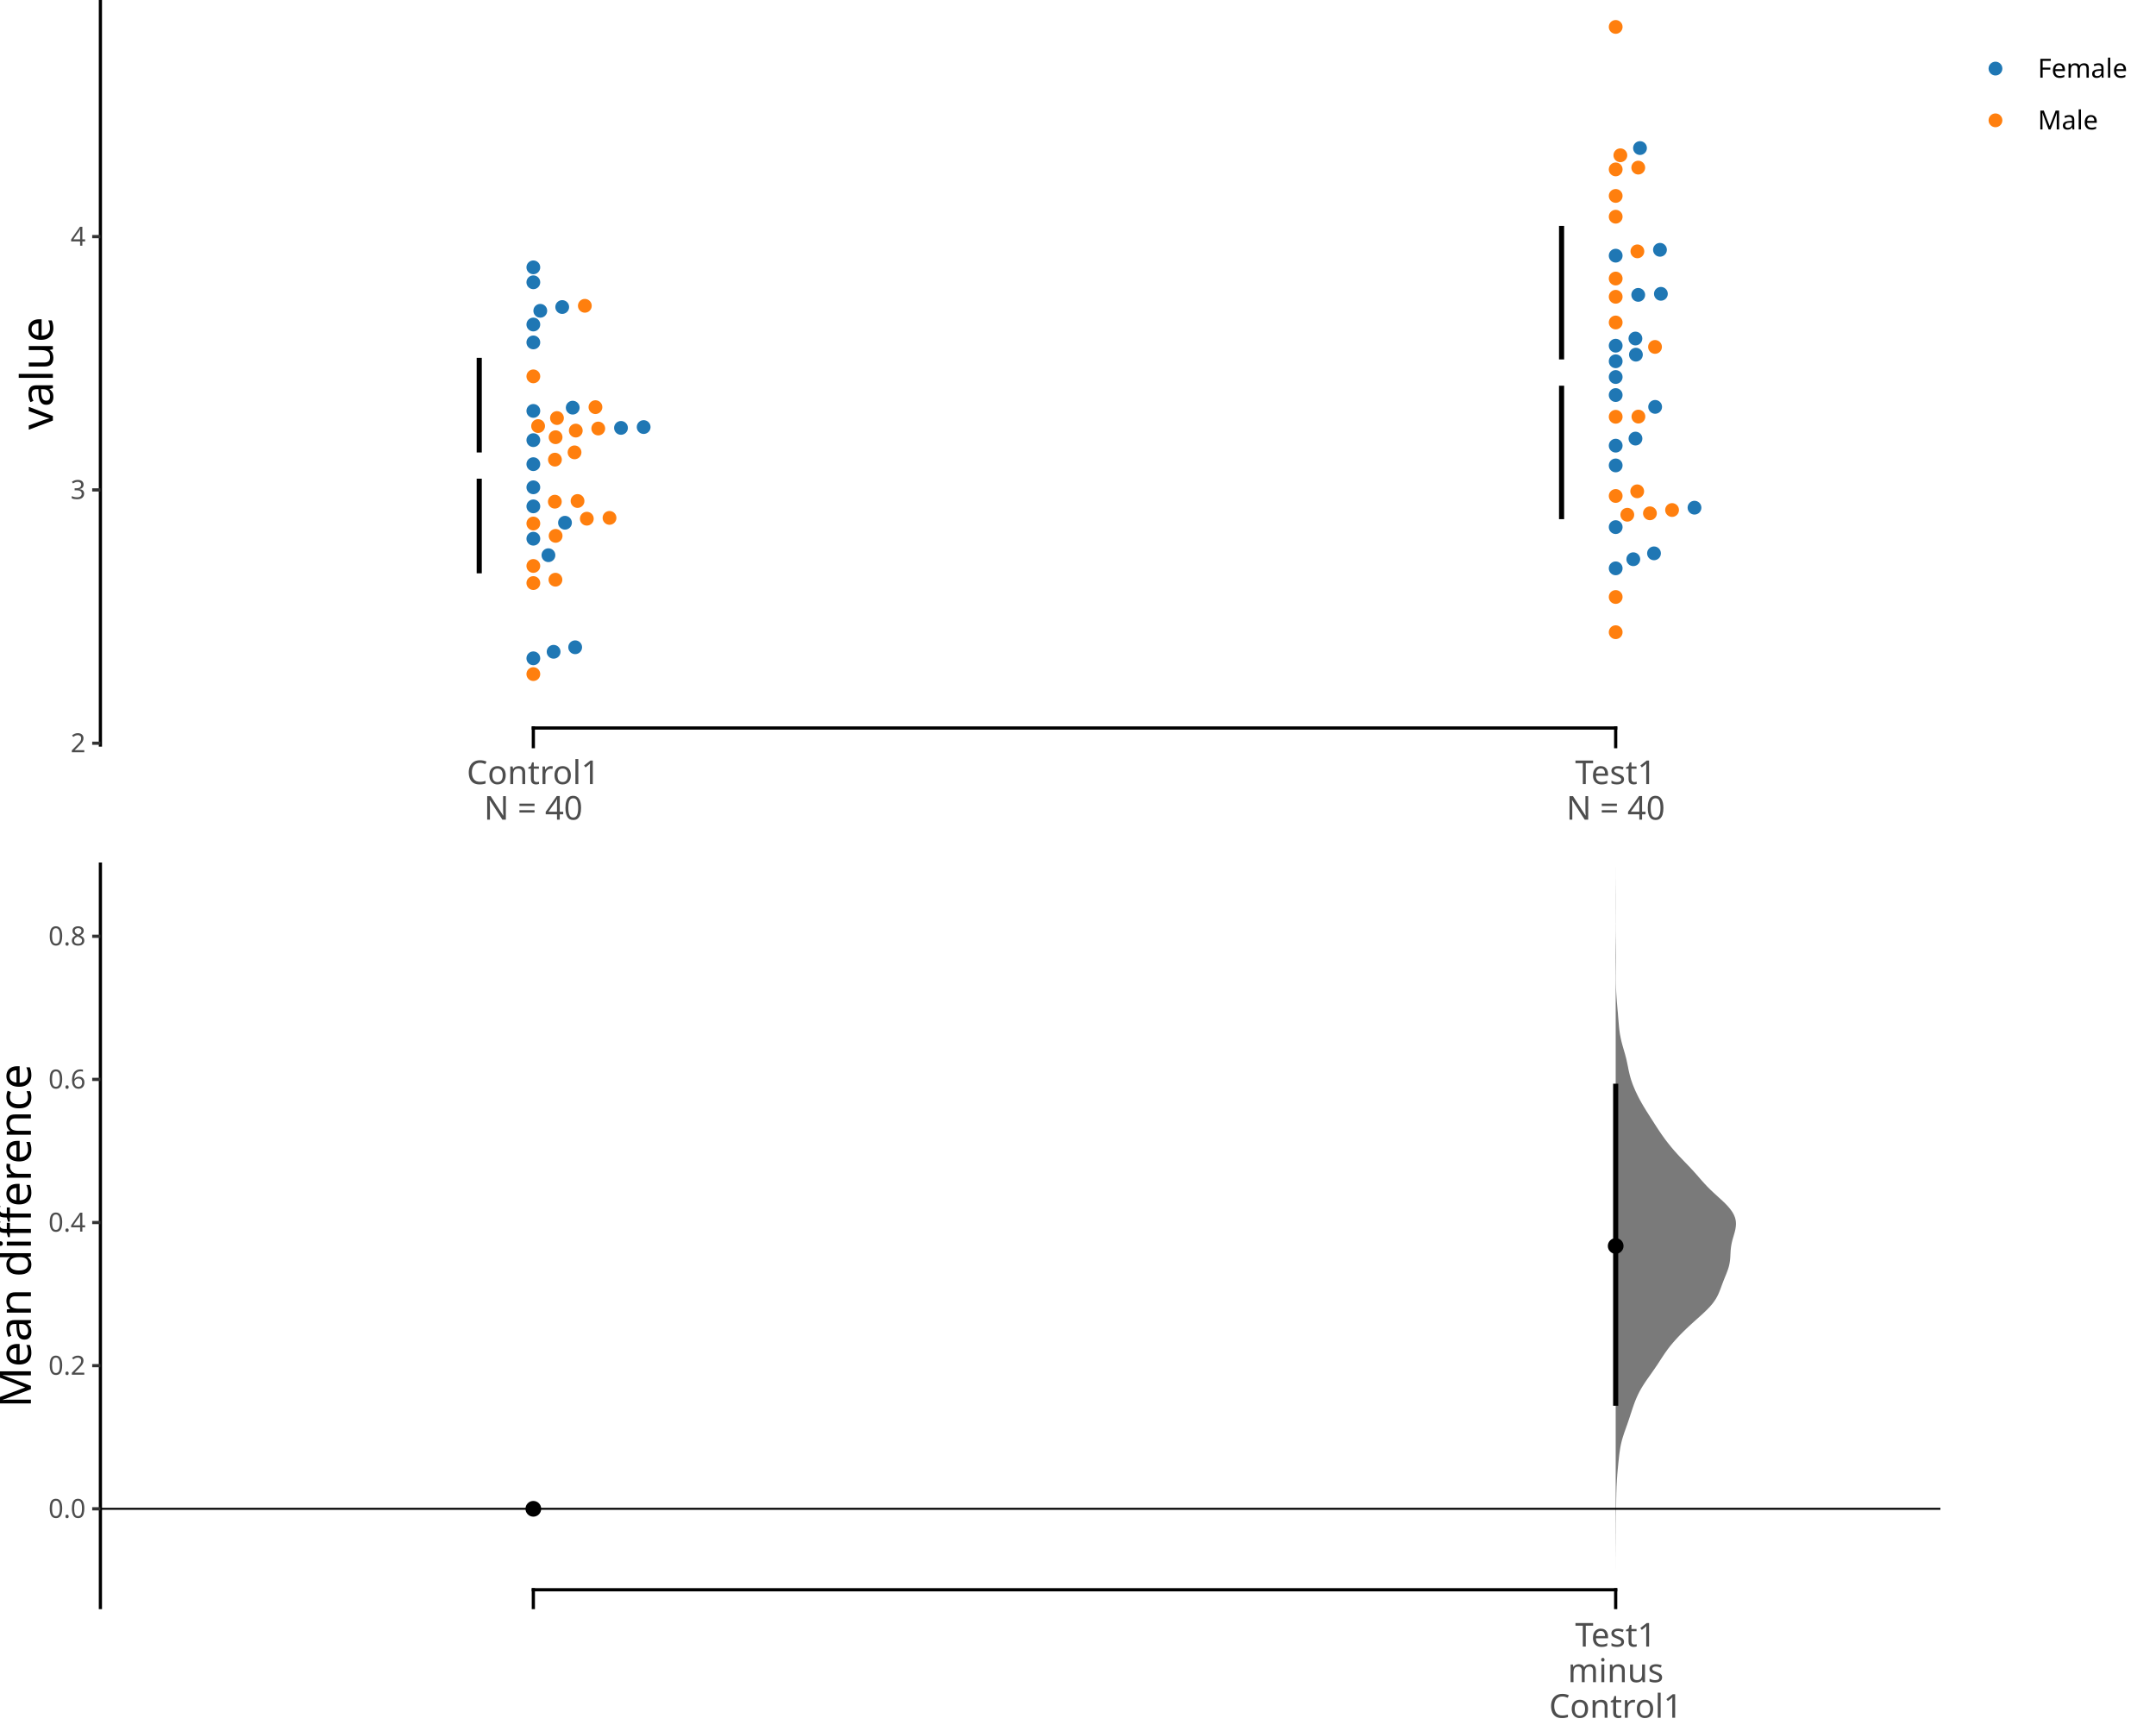
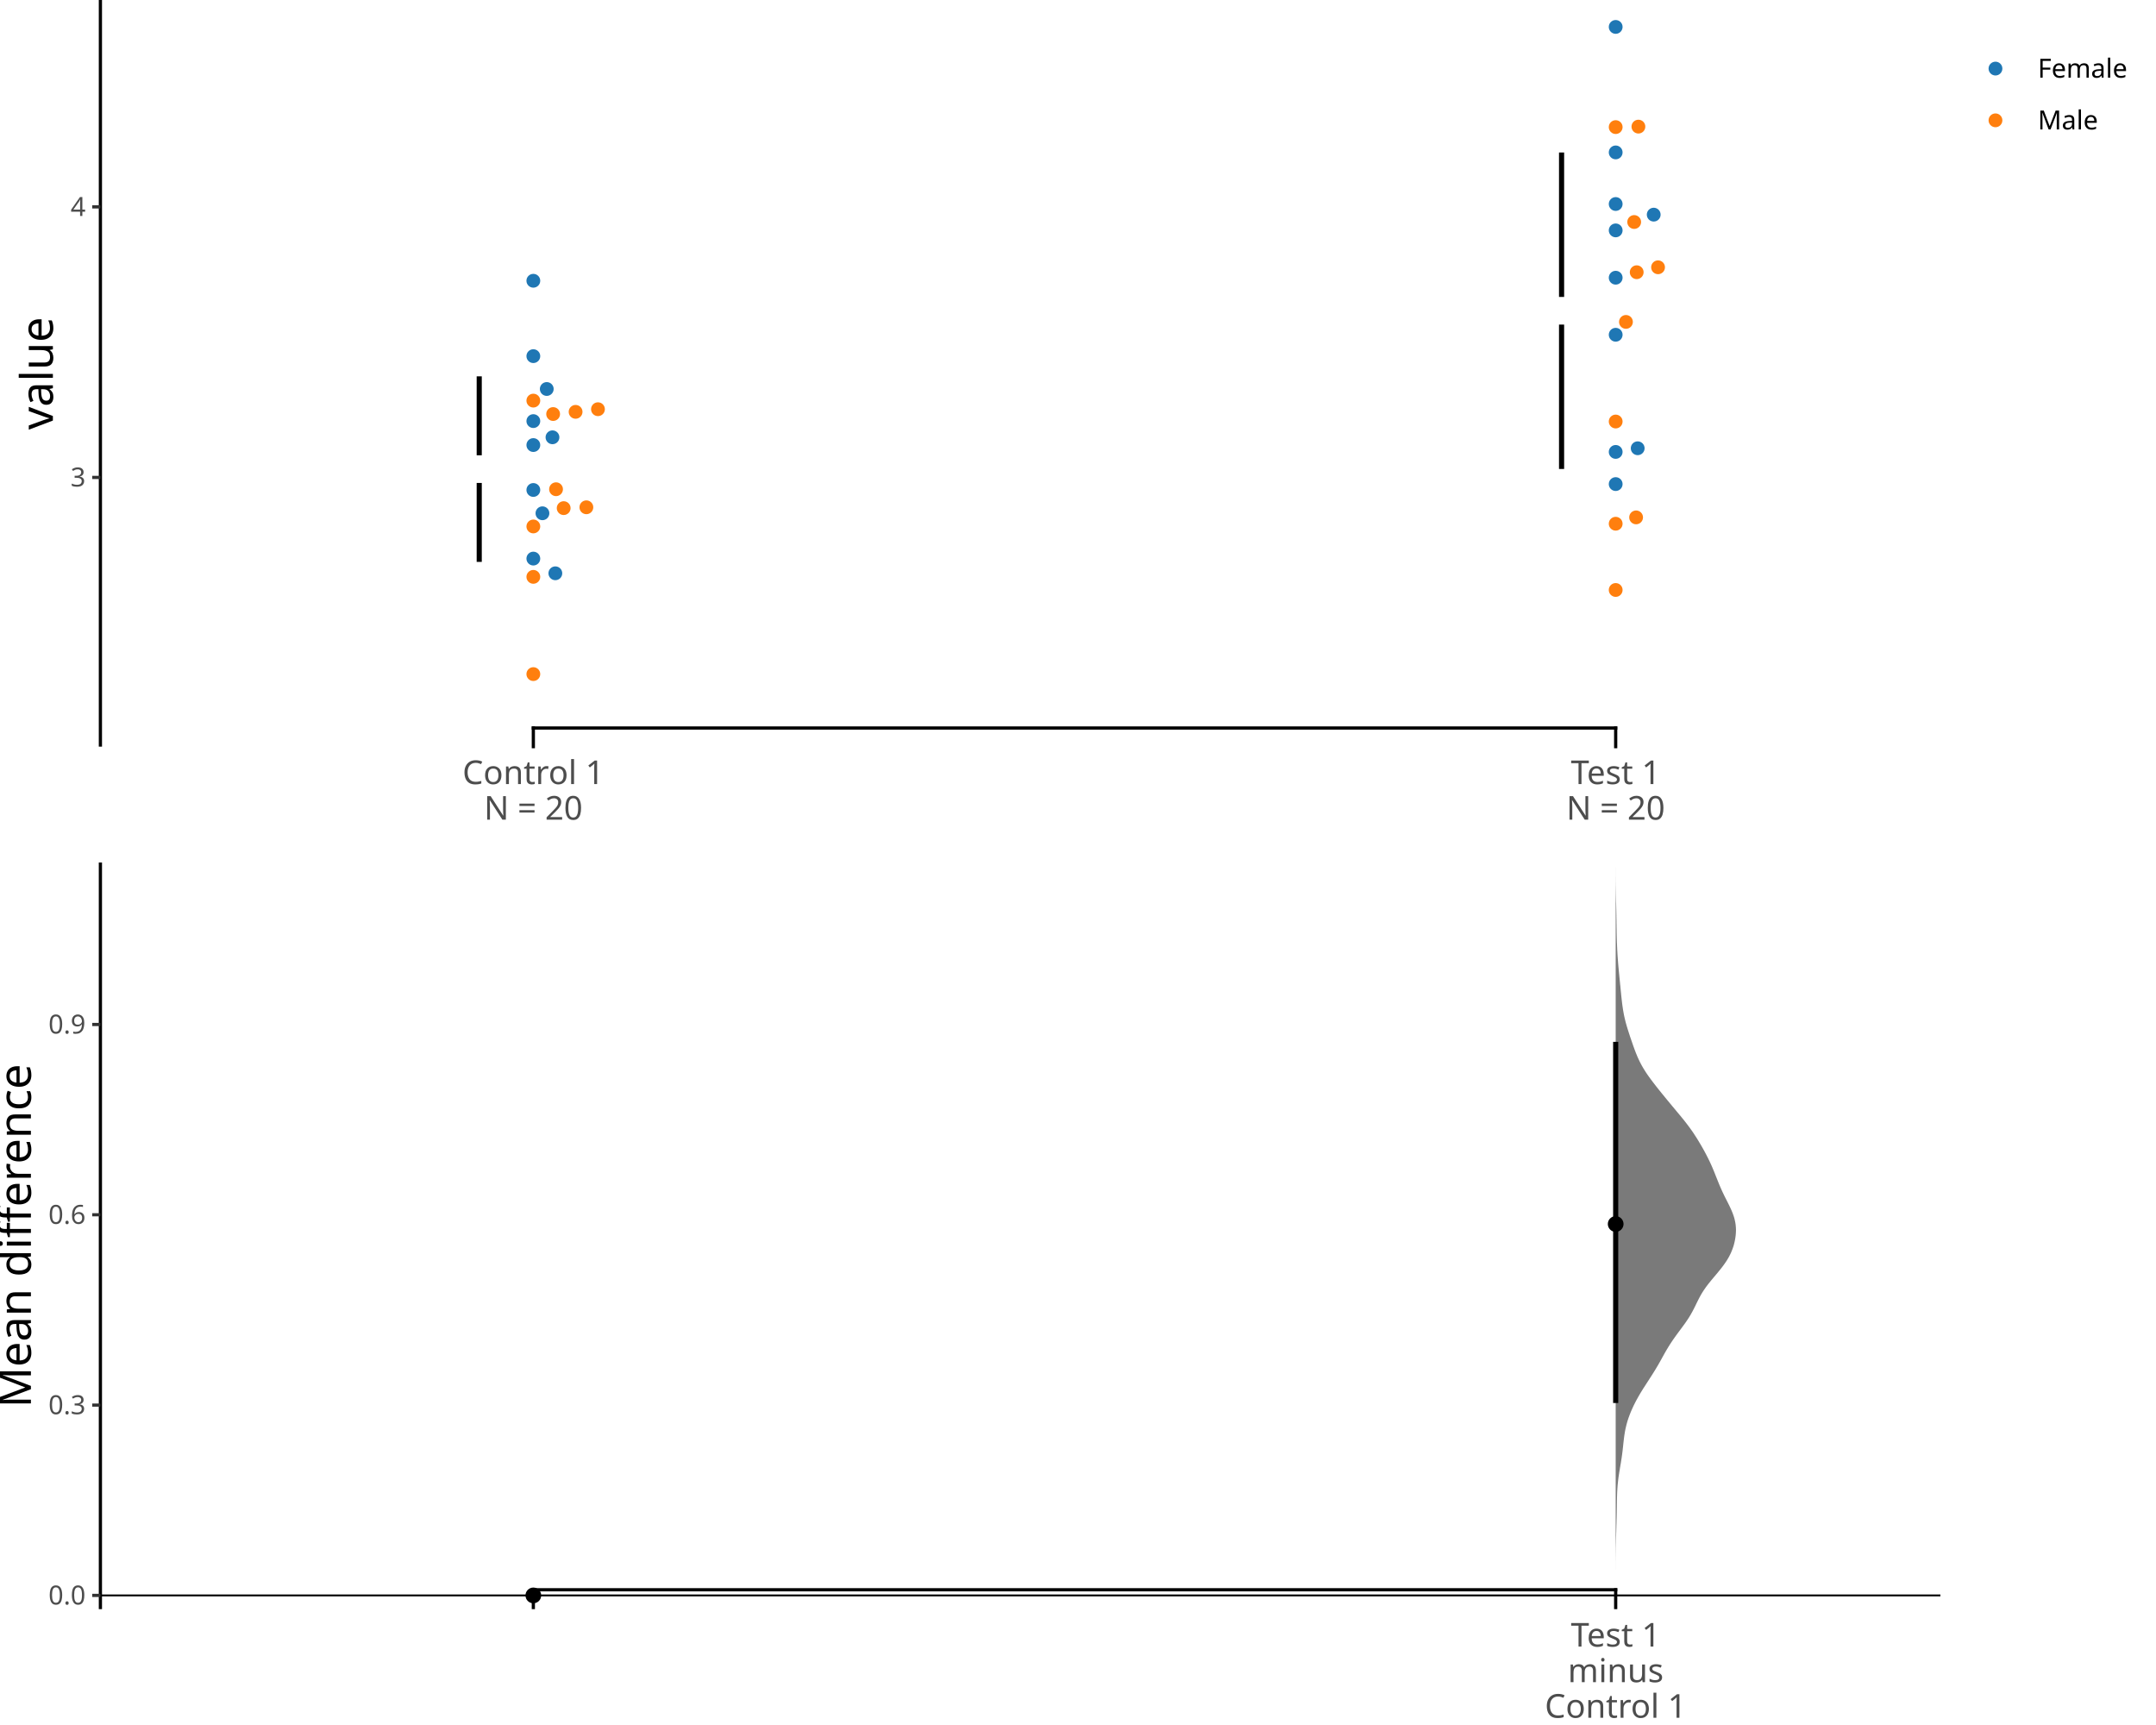
<svg xmlns="http://www.w3.org/2000/svg" class="svglite" data-engine-version="2.0" width="720.00pt" height="576.00pt" viewBox="0 0 720.00 576.00">
  <defs>
    <style type="text/css">
    .svglite line, .svglite polyline, .svglite polygon, .svglite path, .svglite rect, .svglite circle {
      fill: none;
      stroke: #000000;
      stroke-linecap: round;
      stroke-linejoin: round;
      stroke-miterlimit: 10.00;
    }
  </style>
  </defs>
  <rect width="100%" height="100%" style="stroke: none; fill: #FFFFFF;" />
  <defs>
    <clipPath id="cpMC4wMHw3MjAuMDB8MC4wMHw1NzYuMDA=">
      <rect x="0.00" y="0.00" width="720.00" height="576.00" />
    </clipPath>
  </defs>
  <g clip-path="url(#cpMC4wMHw3MjAuMDB8MC4wMHw1NzYuMDA=)">
</g>
  <defs>
    <clipPath id="cpMC4wMHw2NDguMDB8MC4wMHw1NzYuMDA=">
      <rect x="0.00" y="0.00" width="648.00" height="576.00" />
    </clipPath>
  </defs>
  <g clip-path="url(#cpMC4wMHw2NDguMDB8MC4wMHw1NzYuMDA=)">
</g>
  <g clip-path="url(#cpMC4wMHw3MjAuMDB8MC4wMHw1NzYuMDA=)">
</g>
  <defs>
    <clipPath id="cpMC4wMHw2NDguMDB8MC4wMHwyODguMDA=">
      <rect x="0.00" y="0.00" width="648.00" height="288.00" />
    </clipPath>
  </defs>
  <g clip-path="url(#cpMC4wMHw2NDguMDB8MC4wMHwyODguMDA=)">
    <rect x="-0" y="0.00" width="648.00" height="288.00" style="stroke-width: 1.07; stroke: #FFFFFF; fill: #FFFFFF;" />
  </g>
  <g clip-path="url(#cpMC4wMHw3MjAuMDB8MC4wMHw1NzYuMDA=)">
    <rect x="33.53" y="0.00" width="614.47" height="249.32" style="stroke-width: 1.07; stroke: none; fill: #FFFFFF;" />
-     <circle cx="192.28" cy="143.78" r="1.95" style="stroke-width: 0.71; stroke: #FF7F0E; fill: #FF7F0E;" />
-     <circle cx="186.00" cy="139.59" r="1.95" style="stroke-width: 0.71; stroke: #FF7F0E; fill: #FF7F0E;" />
-     <circle cx="192.87" cy="167.29" r="1.95" style="stroke-width: 0.71; stroke: #FF7F0E; fill: #FF7F0E;" />
-     <circle cx="185.55" cy="178.93" r="1.95" style="stroke-width: 0.71; stroke: #FF7F0E; fill: #FF7F0E;" />
-     <circle cx="199.79" cy="143.09" r="1.95" style="stroke-width: 0.71; stroke: #FF7F0E; fill: #FF7F0E;" />
+     <circle cx="184.72" cy="138.25" r="1.95" style="stroke-width: 0.71; stroke: #FF7F0E; fill: #FF7F0E;" />
+     <circle cx="178.11" cy="133.77" r="1.95" style="stroke-width: 0.71; stroke: #FF7F0E; fill: #FF7F0E;" />
+     <circle cx="185.69" cy="163.36" r="1.95" style="stroke-width: 0.71; stroke: #FF7F0E; fill: #FF7F0E;" />
+     <circle cx="178.11" cy="175.79" r="1.95" style="stroke-width: 0.71; stroke: #FF7F0E; fill: #FF7F0E;" />
+     <circle cx="192.22" cy="137.52" r="1.95" style="stroke-width: 0.71; stroke: #FF7F0E; fill: #FF7F0E;" />
    <circle cx="178.11" cy="225.09" r="1.95" style="stroke-width: 0.71; stroke: #FF7F0E; fill: #FF7F0E;" />
-     <circle cx="179.70" cy="142.27" r="1.95" style="stroke-width: 0.71; stroke: #FF7F0E; fill: #FF7F0E;" />
-     <circle cx="203.55" cy="172.93" r="1.95" style="stroke-width: 0.71; stroke: #FF7F0E; fill: #FF7F0E;" />
-     <circle cx="195.97" cy="173.20" r="1.95" style="stroke-width: 0.71; stroke: #FF7F0E; fill: #FF7F0E;" />
-     <circle cx="178.11" cy="194.69" r="1.95" style="stroke-width: 0.71; stroke: #FF7F0E; fill: #FF7F0E;" />
-     <circle cx="185.29" cy="167.52" r="1.95" style="stroke-width: 0.71; stroke: #FF7F0E; fill: #FF7F0E;" />
-     <circle cx="195.31" cy="102.11" r="1.95" style="stroke-width: 0.71; stroke: #FF7F0E; fill: #FF7F0E;" />
-     <circle cx="191.87" cy="151.05" r="1.95" style="stroke-width: 0.71; stroke: #FF7F0E; fill: #FF7F0E;" />
-     <circle cx="185.54" cy="145.99" r="1.95" style="stroke-width: 0.71; stroke: #FF7F0E; fill: #FF7F0E;" />
-     <circle cx="178.11" cy="188.98" r="1.95" style="stroke-width: 0.71; stroke: #FF7F0E; fill: #FF7F0E;" />
-     <circle cx="198.85" cy="135.95" r="1.95" style="stroke-width: 0.71; stroke: #FF7F0E; fill: #FF7F0E;" />
-     <circle cx="185.49" cy="193.57" r="1.95" style="stroke-width: 0.71; stroke: #FF7F0E; fill: #FF7F0E;" />
-     <circle cx="178.11" cy="174.81" r="1.95" style="stroke-width: 0.71; stroke: #FF7F0E; fill: #FF7F0E;" />
-     <circle cx="178.11" cy="125.67" r="1.95" style="stroke-width: 0.71; stroke: #FF7F0E; fill: #FF7F0E;" />
-     <circle cx="185.32" cy="153.48" r="1.95" style="stroke-width: 0.71; stroke: #FF7F0E; fill: #FF7F0E;" />
-     <circle cx="178.11" cy="137.21" r="1.95" style="stroke-width: 0.71; stroke: #1F77B4; fill: #1F77B4;" />
-     <circle cx="178.11" cy="114.34" r="1.95" style="stroke-width: 0.71; stroke: #1F77B4; fill: #1F77B4;" />
-     <circle cx="183.15" cy="185.39" r="1.95" style="stroke-width: 0.71; stroke: #1F77B4; fill: #1F77B4;" />
-     <circle cx="192.08" cy="216.13" r="1.95" style="stroke-width: 0.71; stroke: #1F77B4; fill: #1F77B4;" />
-     <circle cx="184.88" cy="217.64" r="1.95" style="stroke-width: 0.71; stroke: #1F77B4; fill: #1F77B4;" />
-     <circle cx="187.75" cy="102.52" r="1.95" style="stroke-width: 0.71; stroke: #1F77B4; fill: #1F77B4;" />
-     <circle cx="178.11" cy="179.88" r="1.95" style="stroke-width: 0.71; stroke: #1F77B4; fill: #1F77B4;" />
-     <circle cx="214.95" cy="142.60" r="1.95" style="stroke-width: 0.71; stroke: #1F77B4; fill: #1F77B4;" />
-     <circle cx="207.38" cy="142.88" r="1.95" style="stroke-width: 0.71; stroke: #1F77B4; fill: #1F77B4;" />
-     <circle cx="178.11" cy="169.08" r="1.95" style="stroke-width: 0.71; stroke: #1F77B4; fill: #1F77B4;" />
-     <circle cx="191.26" cy="136.12" r="1.95" style="stroke-width: 0.71; stroke: #1F77B4; fill: #1F77B4;" />
-     <circle cx="178.11" cy="89.27" r="1.95" style="stroke-width: 0.71; stroke: #1F77B4; fill: #1F77B4;" />
-     <circle cx="178.11" cy="94.26" r="1.95" style="stroke-width: 0.71; stroke: #1F77B4; fill: #1F77B4;" />
-     <circle cx="178.11" cy="108.36" r="1.95" style="stroke-width: 0.71; stroke: #1F77B4; fill: #1F77B4;" />
-     <circle cx="178.11" cy="154.99" r="1.95" style="stroke-width: 0.71; stroke: #1F77B4; fill: #1F77B4;" />
-     <circle cx="178.11" cy="146.97" r="1.95" style="stroke-width: 0.71; stroke: #1F77B4; fill: #1F77B4;" />
-     <circle cx="188.68" cy="174.55" r="1.95" style="stroke-width: 0.71; stroke: #1F77B4; fill: #1F77B4;" />
-     <circle cx="178.11" cy="219.82" r="1.95" style="stroke-width: 0.71; stroke: #1F77B4; fill: #1F77B4;" />
-     <circle cx="180.43" cy="103.78" r="1.95" style="stroke-width: 0.71; stroke: #1F77B4; fill: #1F77B4;" />
-     <circle cx="178.11" cy="162.72" r="1.95" style="stroke-width: 0.71; stroke: #1F77B4; fill: #1F77B4;" />
-     <circle cx="547.10" cy="55.97" r="1.95" style="stroke-width: 0.71; stroke: #FF7F0E; fill: #FF7F0E;" />
-     <circle cx="539.56" cy="65.42" r="1.95" style="stroke-width: 0.71; stroke: #FF7F0E; fill: #FF7F0E;" />
-     <circle cx="539.56" cy="107.68" r="1.95" style="stroke-width: 0.71; stroke: #FF7F0E; fill: #FF7F0E;" />
-     <circle cx="539.56" cy="56.56" r="1.95" style="stroke-width: 0.71; stroke: #FF7F0E; fill: #FF7F0E;" />
-     <circle cx="547.15" cy="139.11" r="1.95" style="stroke-width: 0.71; stroke: #FF7F0E; fill: #FF7F0E;" />
-     <circle cx="558.39" cy="170.30" r="1.95" style="stroke-width: 0.71; stroke: #FF7F0E; fill: #FF7F0E;" />
-     <circle cx="539.56" cy="199.34" r="1.95" style="stroke-width: 0.71; stroke: #FF7F0E; fill: #FF7F0E;" />
-     <circle cx="539.56" cy="72.36" r="1.95" style="stroke-width: 0.71; stroke: #FF7F0E; fill: #FF7F0E;" />
-     <circle cx="539.56" cy="211.10" r="1.95" style="stroke-width: 0.71; stroke: #FF7F0E; fill: #FF7F0E;" />
-     <circle cx="543.44" cy="171.88" r="1.95" style="stroke-width: 0.71; stroke: #FF7F0E; fill: #FF7F0E;" />
-     <circle cx="541.12" cy="51.85" r="1.95" style="stroke-width: 0.71; stroke: #FF7F0E; fill: #FF7F0E;" />
-     <circle cx="546.81" cy="83.93" r="1.95" style="stroke-width: 0.71; stroke: #FF7F0E; fill: #FF7F0E;" />
-     <circle cx="539.56" cy="99.10" r="1.95" style="stroke-width: 0.71; stroke: #FF7F0E; fill: #FF7F0E;" />
-     <circle cx="551.00" cy="171.40" r="1.95" style="stroke-width: 0.71; stroke: #FF7F0E; fill: #FF7F0E;" />
-     <circle cx="539.56" cy="8.99" r="1.95" style="stroke-width: 0.71; stroke: #FF7F0E; fill: #FF7F0E;" />
-     <circle cx="539.56" cy="165.61" r="1.95" style="stroke-width: 0.71; stroke: #FF7F0E; fill: #FF7F0E;" />
-     <circle cx="546.75" cy="164.06" r="1.95" style="stroke-width: 0.71; stroke: #FF7F0E; fill: #FF7F0E;" />
-     <circle cx="539.56" cy="93.01" r="1.95" style="stroke-width: 0.71; stroke: #FF7F0E; fill: #FF7F0E;" />
-     <circle cx="552.70" cy="115.84" r="1.95" style="stroke-width: 0.71; stroke: #FF7F0E; fill: #FF7F0E;" />
-     <circle cx="539.56" cy="139.17" r="1.95" style="stroke-width: 0.71; stroke: #FF7F0E; fill: #FF7F0E;" />
-     <circle cx="565.88" cy="169.52" r="1.95" style="stroke-width: 0.71; stroke: #1F77B4; fill: #1F77B4;" />
-     <circle cx="539.56" cy="176.01" r="1.95" style="stroke-width: 0.71; stroke: #1F77B4; fill: #1F77B4;" />
-     <circle cx="546.17" cy="146.45" r="1.95" style="stroke-width: 0.71; stroke: #1F77B4; fill: #1F77B4;" />
-     <circle cx="552.36" cy="184.77" r="1.95" style="stroke-width: 0.71; stroke: #1F77B4; fill: #1F77B4;" />
-     <circle cx="539.56" cy="120.63" r="1.95" style="stroke-width: 0.71; stroke: #1F77B4; fill: #1F77B4;" />
-     <circle cx="547.09" cy="98.46" r="1.95" style="stroke-width: 0.71; stroke: #1F77B4; fill: #1F77B4;" />
-     <circle cx="545.44" cy="186.73" r="1.95" style="stroke-width: 0.71; stroke: #1F77B4; fill: #1F77B4;" />
-     <circle cx="539.56" cy="85.37" r="1.95" style="stroke-width: 0.71; stroke: #1F77B4; fill: #1F77B4;" />
-     <circle cx="554.35" cy="83.41" r="1.95" style="stroke-width: 0.71; stroke: #1F77B4; fill: #1F77B4;" />
-     <circle cx="539.56" cy="115.43" r="1.95" style="stroke-width: 0.71; stroke: #1F77B4; fill: #1F77B4;" />
-     <circle cx="539.56" cy="189.78" r="1.95" style="stroke-width: 0.71; stroke: #1F77B4; fill: #1F77B4;" />
-     <circle cx="554.66" cy="98.11" r="1.95" style="stroke-width: 0.71; stroke: #1F77B4; fill: #1F77B4;" />
-     <circle cx="546.15" cy="113.04" r="1.95" style="stroke-width: 0.71; stroke: #1F77B4; fill: #1F77B4;" />
-     <circle cx="539.56" cy="155.41" r="1.95" style="stroke-width: 0.71; stroke: #1F77B4; fill: #1F77B4;" />
-     <circle cx="539.56" cy="125.89" r="1.95" style="stroke-width: 0.71; stroke: #1F77B4; fill: #1F77B4;" />
-     <circle cx="539.56" cy="131.91" r="1.95" style="stroke-width: 0.71; stroke: #1F77B4; fill: #1F77B4;" />
-     <circle cx="547.68" cy="49.44" r="1.95" style="stroke-width: 0.71; stroke: #1F77B4; fill: #1F77B4;" />
-     <circle cx="552.74" cy="135.86" r="1.95" style="stroke-width: 0.71; stroke: #1F77B4; fill: #1F77B4;" />
-     <circle cx="546.32" cy="118.43" r="1.95" style="stroke-width: 0.71; stroke: #1F77B4; fill: #1F77B4;" />
-     <circle cx="539.56" cy="148.81" r="1.95" style="stroke-width: 0.71; stroke: #1F77B4; fill: #1F77B4;" />
-     <line x1="160.04" y1="160.70" x2="160.04" y2="190.59" style="stroke-width: 1.71; stroke-linecap: square;" />
-     <line x1="521.49" y1="129.64" x2="521.49" y2="172.51" style="stroke-width: 1.71; stroke-linecap: square;" />
-     <line x1="160.04" y1="150.23" x2="160.04" y2="120.33" style="stroke-width: 1.71; stroke-linecap: square;" />
-     <line x1="521.49" y1="119.17" x2="521.49" y2="76.29" style="stroke-width: 1.71; stroke-linecap: square;" />
+     <circle cx="199.69" cy="136.64" r="1.95" style="stroke-width: 0.71; stroke: #FF7F0E; fill: #FF7F0E;" />
+     <circle cx="195.82" cy="169.39" r="1.95" style="stroke-width: 0.71; stroke: #FF7F0E; fill: #FF7F0E;" />
+     <circle cx="188.24" cy="169.67" r="1.95" style="stroke-width: 0.71; stroke: #FF7F0E; fill: #FF7F0E;" />
+     <circle cx="178.11" cy="192.62" r="1.95" style="stroke-width: 0.71; stroke: #FF7F0E; fill: #FF7F0E;" />
+     <circle cx="178.11" cy="163.61" r="1.95" style="stroke-width: 0.71; stroke: #1F77B4; fill: #1F77B4;" />
+     <circle cx="178.11" cy="93.75" r="1.95" style="stroke-width: 0.71; stroke: #1F77B4; fill: #1F77B4;" />
+     <circle cx="184.50" cy="146.02" r="1.95" style="stroke-width: 0.71; stroke: #1F77B4; fill: #1F77B4;" />
+     <circle cx="178.11" cy="140.61" r="1.95" style="stroke-width: 0.71; stroke: #1F77B4; fill: #1F77B4;" />
+     <circle cx="178.11" cy="186.52" r="1.95" style="stroke-width: 0.71; stroke: #1F77B4; fill: #1F77B4;" />
+     <circle cx="182.59" cy="129.89" r="1.95" style="stroke-width: 0.71; stroke: #1F77B4; fill: #1F77B4;" />
+     <circle cx="185.46" cy="191.43" r="1.95" style="stroke-width: 0.71; stroke: #1F77B4; fill: #1F77B4;" />
+     <circle cx="181.15" cy="171.39" r="1.95" style="stroke-width: 0.71; stroke: #1F77B4; fill: #1F77B4;" />
+     <circle cx="178.11" cy="118.92" r="1.95" style="stroke-width: 0.71; stroke: #1F77B4; fill: #1F77B4;" />
+     <circle cx="178.11" cy="148.61" r="1.95" style="stroke-width: 0.71; stroke: #1F77B4; fill: #1F77B4;" />
+     <circle cx="542.99" cy="107.49" r="1.95" style="stroke-width: 0.71; stroke: #FF7F0E; fill: #FF7F0E;" />
+     <circle cx="539.56" cy="174.88" r="1.95" style="stroke-width: 0.71; stroke: #FF7F0E; fill: #FF7F0E;" />
+     <circle cx="553.71" cy="89.25" r="1.95" style="stroke-width: 0.71; stroke: #FF7F0E; fill: #FF7F0E;" />
+     <circle cx="539.56" cy="42.44" r="1.95" style="stroke-width: 0.71; stroke: #FF7F0E; fill: #FF7F0E;" />
+     <circle cx="539.56" cy="140.75" r="1.95" style="stroke-width: 0.71; stroke: #FF7F0E; fill: #FF7F0E;" />
+     <circle cx="539.56" cy="197.00" r="1.95" style="stroke-width: 0.71; stroke: #FF7F0E; fill: #FF7F0E;" />
+     <circle cx="545.74" cy="74.13" r="1.95" style="stroke-width: 0.71; stroke: #FF7F0E; fill: #FF7F0E;" />
+     <circle cx="547.15" cy="42.28" r="1.95" style="stroke-width: 0.71; stroke: #FF7F0E; fill: #FF7F0E;" />
+     <circle cx="546.58" cy="90.90" r="1.95" style="stroke-width: 0.71; stroke: #FF7F0E; fill: #FF7F0E;" />
+     <circle cx="546.38" cy="172.76" r="1.95" style="stroke-width: 0.71; stroke: #FF7F0E; fill: #FF7F0E;" />
+     <circle cx="539.56" cy="111.78" r="1.95" style="stroke-width: 0.71; stroke: #1F77B4; fill: #1F77B4;" />
+     <circle cx="546.91" cy="149.68" r="1.95" style="stroke-width: 0.71; stroke: #1F77B4; fill: #1F77B4;" />
+     <circle cx="539.56" cy="161.64" r="1.95" style="stroke-width: 0.71; stroke: #1F77B4; fill: #1F77B4;" />
+     <circle cx="539.56" cy="8.99" r="1.95" style="stroke-width: 0.71; stroke: #1F77B4; fill: #1F77B4;" />
+     <circle cx="539.56" cy="50.89" r="1.95" style="stroke-width: 0.71; stroke: #1F77B4; fill: #1F77B4;" />
+     <circle cx="552.26" cy="71.67" r="1.95" style="stroke-width: 0.71; stroke: #1F77B4; fill: #1F77B4;" />
+     <circle cx="539.56" cy="76.93" r="1.95" style="stroke-width: 0.71; stroke: #1F77B4; fill: #1F77B4;" />
+     <circle cx="539.56" cy="150.90" r="1.95" style="stroke-width: 0.71; stroke: #1F77B4; fill: #1F77B4;" />
+     <circle cx="539.56" cy="92.73" r="1.95" style="stroke-width: 0.71; stroke: #1F77B4; fill: #1F77B4;" />
+     <circle cx="539.56" cy="68.12" r="1.95" style="stroke-width: 0.71; stroke: #1F77B4; fill: #1F77B4;" />
+     <line x1="160.04" y1="162.12" x2="160.04" y2="186.77" style="stroke-width: 1.71; stroke-linecap: square;" />
+     <line x1="521.49" y1="109.24" x2="521.49" y2="155.75" style="stroke-width: 1.71; stroke-linecap: square;" />
+     <line x1="160.04" y1="151.17" x2="160.04" y2="126.51" style="stroke-width: 1.71; stroke-linecap: square;" />
+     <line x1="521.49" y1="98.29" x2="521.49" y2="51.77" style="stroke-width: 1.71; stroke-linecap: square;" />
    <line x1="178.11" y1="243.09" x2="539.56" y2="243.09" style="stroke-width: 1.07; stroke-linecap: square;" />
    <line x1="178.11" y1="243.09" x2="178.11" y2="249.32" style="stroke-width: 1.07; stroke-linecap: square;" />
    <line x1="539.56" y1="243.09" x2="539.56" y2="249.32" style="stroke-width: 1.07; stroke-linecap: square;" />
    <polyline points="33.53,249.32 33.53,0.00 " style="stroke-width: 1.07; stroke-linecap: butt;" />
-     <text x="28.60" y="251.19" text-anchor="end" style="font-size: 8.80px; fill: #4D4D4D; font-family: sans;" textLength="4.89px" lengthAdjust="spacingAndGlyphs">2</text>
-     <text x="28.60" y="166.62" text-anchor="end" style="font-size: 8.80px; fill: #4D4D4D; font-family: sans;" textLength="4.89px" lengthAdjust="spacingAndGlyphs">3</text>
-     <text x="28.60" y="82.04" text-anchor="end" style="font-size: 8.80px; fill: #4D4D4D; font-family: sans;" textLength="4.89px" lengthAdjust="spacingAndGlyphs">4</text>
-     <polyline points="30.79,248.17 33.53,248.17 " style="stroke-width: 1.07; stroke: #333333; stroke-linecap: butt;" />
-     <polyline points="30.79,163.59 33.53,163.59 " style="stroke-width: 1.07; stroke: #333333; stroke-linecap: butt;" />
-     <polyline points="30.79,79.01 33.53,79.01 " style="stroke-width: 1.07; stroke: #333333; stroke-linecap: butt;" />
-     <text x="178.11" y="261.82" text-anchor="middle" style="font-size: 11.00px; fill: #4D4D4D; font-family: sans;" textLength="41.58px" lengthAdjust="spacingAndGlyphs">Control1</text>
-     <text x="178.11" y="273.70" text-anchor="middle" style="font-size: 11.00px; fill: #4D4D4D; font-family: sans;" textLength="32.72px" lengthAdjust="spacingAndGlyphs">N = 40</text>
-     <text x="539.56" y="261.82" text-anchor="middle" style="font-size: 11.00px; fill: #4D4D4D; font-family: sans;" textLength="27.52px" lengthAdjust="spacingAndGlyphs">Test1</text>
-     <text x="539.56" y="273.70" text-anchor="middle" style="font-size: 11.00px; fill: #4D4D4D; font-family: sans;" textLength="32.72px" lengthAdjust="spacingAndGlyphs">N = 40</text>
+     <text x="28.60" y="162.44" text-anchor="end" style="font-size: 8.80px; fill: #4D4D4D; font-family: sans;" textLength="4.89px" lengthAdjust="spacingAndGlyphs">3</text>
+     <text x="28.60" y="72.11" text-anchor="end" style="font-size: 8.80px; fill: #4D4D4D; font-family: sans;" textLength="4.89px" lengthAdjust="spacingAndGlyphs">4</text>
+     <polyline points="30.79,159.41 33.53,159.41 " style="stroke-width: 1.07; stroke: #333333; stroke-linecap: butt;" />
+     <polyline points="30.79,69.08 33.53,69.08 " style="stroke-width: 1.07; stroke: #333333; stroke-linecap: butt;" />
+     <text x="178.11" y="261.82" text-anchor="middle" style="font-size: 11.00px; fill: #4D4D4D; font-family: sans;" textLength="44.64px" lengthAdjust="spacingAndGlyphs">Control 1</text>
+     <text x="178.11" y="273.70" text-anchor="middle" style="font-size: 11.00px; fill: #4D4D4D; font-family: sans;" textLength="32.72px" lengthAdjust="spacingAndGlyphs">N = 20</text>
+     <text x="539.56" y="261.82" text-anchor="middle" style="font-size: 11.00px; fill: #4D4D4D; font-family: sans;" textLength="30.57px" lengthAdjust="spacingAndGlyphs">Test 1</text>
+     <text x="539.56" y="273.70" text-anchor="middle" style="font-size: 11.00px; fill: #4D4D4D; font-family: sans;" textLength="32.72px" lengthAdjust="spacingAndGlyphs">N = 20</text>
    <text transform="translate(17.66,124.66) rotate(-90)" text-anchor="middle" style="font-size: 15.00px; font-family: sans;" textLength="35.87px" lengthAdjust="spacingAndGlyphs">value</text>
  </g>
  <defs>
    <clipPath id="cpMC4wMHw2NDguMDB8Mjg4LjAwfDU3Ni4wMA==">
      <rect x="0" y="288.00" width="648.00" height="288.00" />
    </clipPath>
  </defs>
  <g clip-path="url(#cpMC4wMHw2NDguMDB8Mjg4LjAwfDU3Ni4wMA==)">
    <rect x="0" y="288.00" width="648.00" height="288.00" style="stroke-width: 1.07; stroke: #FFFFFF; fill: #FFFFFF;" />
  </g>
  <g clip-path="url(#cpMC4wMHw3MjAuMDB8MC4wMHw1NzYuMDA=)">
</g>
  <defs>
    <clipPath id="cpMzMuNTN8NjQ4LjAwfDI4OC4wMHw1MzcuMzI=">
      <rect x="33.53" y="288.00" width="614.47" height="249.32" />
    </clipPath>
  </defs>
  <g clip-path="url(#cpMzMuNTN8NjQ4LjAwfDI4OC4wMHw1MzcuMzI=)">
    <rect x="33.53" y="288.00" width="614.47" height="249.32" style="stroke-width: 1.07; stroke: none; fill: #FFFFFF;" />
-     <polygon points="539.56,525.45 539.56,524.98 539.56,524.52 539.56,524.05 539.57,523.59 539.57,523.12 539.57,522.66 539.57,522.19 539.57,521.73 539.57,521.26 539.57,520.80 539.57,520.33 539.57,519.87 539.58,519.41 539.58,518.94 539.58,518.48 539.59,518.01 539.59,517.55 539.59,517.08 539.59,516.62 539.60,516.15 539.60,515.69 539.61,515.22 539.61,514.76 539.61,514.29 539.62,513.83 539.62,513.36 539.62,512.90 539.62,512.44 539.63,511.97 539.63,511.51 539.63,511.04 539.63,510.58 539.64,510.11 539.64,509.65 539.64,509.18 539.64,508.72 539.65,508.25 539.65,507.79 539.66,507.32 539.66,506.86 539.66,506.39 539.67,505.93 539.67,505.47 539.68,505.00 539.69,504.54 539.69,504.07 539.70,503.61 539.70,503.14 539.71,502.68 539.71,502.21 539.72,501.75 539.73,501.28 539.73,500.82 539.74,500.35 539.75,499.89 539.76,499.42 539.77,498.96 539.78,498.50 539.80,498.03 539.81,497.57 539.83,497.10 539.84,496.64 539.86,496.17 539.89,495.71 539.91,495.24 539.94,494.78 539.96,494.31 539.99,493.85 540.02,493.38 540.06,492.92 540.09,492.45 540.13,491.99 540.17,491.53 540.21,491.06 540.25,490.60 540.30,490.13 540.34,489.67 540.39,489.20 540.43,488.74 540.48,488.27 540.53,487.81 540.58,487.34 540.63,486.88 540.68,486.41 540.73,485.95 540.79,485.48 540.85,485.02 540.92,484.56 540.99,484.09 541.06,483.63 541.14,483.16 541.23,482.70 541.33,482.23 541.44,481.77 541.55,481.30 541.67,480.84 541.80,480.37 541.94,479.91 542.09,479.44 542.24,478.98 542.39,478.51 542.55,478.05 542.72,477.59 542.88,477.12 543.05,476.66 543.21,476.19 543.38,475.73 543.54,475.26 543.70,474.80 543.86,474.33 544.01,473.87 544.17,473.40 544.32,472.94 544.47,472.47 544.62,472.01 544.78,471.54 544.93,471.08 545.08,470.62 545.24,470.15 545.40,469.69 545.56,469.22 545.73,468.76 545.90,468.29 546.08,467.83 546.27,467.36 546.46,466.90 546.67,466.43 546.88,465.97 547.10,465.50 547.33,465.04 547.57,464.57 547.83,464.11 548.09,463.64 548.37,463.18 548.65,462.72 548.95,462.25 549.25,461.79 549.56,461.32 549.88,460.86 550.20,460.39 550.53,459.93 550.86,459.46 551.19,459.00 551.52,458.53 551.84,458.07 552.17,457.60 552.49,457.14 552.81,456.67 553.12,456.21 553.44,455.75 553.74,455.28 554.05,454.82 554.35,454.35 554.65,453.89 554.95,453.42 555.26,452.96 555.57,452.49 555.88,452.03 556.21,451.56 556.54,451.10 556.87,450.63 557.22,450.17 557.58,449.70 557.95,449.24 558.33,448.78 558.73,448.31 559.13,447.85 559.54,447.38 559.97,446.92 560.40,446.45 560.84,445.99 561.29,445.52 561.75,445.06 562.22,444.59 562.69,444.13 563.17,443.66 563.66,443.20 564.16,442.73 564.66,442.27 565.17,441.81 565.69,441.34 566.20,440.88 566.72,440.41 567.24,439.95 567.76,439.48 568.27,439.02 568.78,438.55 569.27,438.09 569.75,437.62 570.22,437.16 570.67,436.69 571.10,436.23 571.51,435.76 571.89,435.30 572.24,434.84 572.57,434.37 572.88,433.91 573.16,433.44 573.42,432.98 573.66,432.51 573.88,432.05 574.08,431.58 574.27,431.12 574.45,430.65 574.63,430.19 574.80,429.72 574.97,429.26 575.14,428.79 575.32,428.33 575.49,427.87 575.68,427.40 575.86,426.94 576.05,426.47 576.24,426.01 576.43,425.54 576.61,425.08 576.79,424.61 576.96,424.15 577.12,423.68 577.26,423.22 577.39,422.75 577.50,422.29 577.59,421.82 577.67,421.36 577.73,420.90 577.78,420.43 577.82,419.97 577.85,419.50 577.87,419.04 577.90,418.57 577.92,418.11 577.95,417.64 577.99,417.18 578.04,416.71 578.10,416.25 578.18,415.78 578.26,415.32 578.36,414.85 578.47,414.39 578.59,413.93 578.72,413.46 578.86,413.00 578.99,412.53 579.13,412.07 579.26,411.60 579.38,411.14 579.49,410.67 579.58,410.21 579.65,409.74 579.70,409.28 579.73,408.81 579.72,408.35 579.69,407.88 579.62,407.42 579.52,406.96 579.38,406.49 579.20,406.03 578.99,405.56 578.74,405.10 578.46,404.63 578.14,404.17 577.80,403.70 577.42,403.24 577.01,402.77 576.58,402.31 576.12,401.84 575.65,401.38 575.16,400.91 574.66,400.45 574.15,399.99 573.64,399.52 573.13,399.06 572.62,398.59 572.12,398.13 571.63,397.66 571.14,397.20 570.67,396.73 570.21,396.27 569.77,395.80 569.33,395.34 568.91,394.87 568.49,394.41 568.08,393.94 567.68,393.48 567.27,393.02 566.87,392.55 566.46,392.09 566.04,391.62 565.63,391.16 565.20,390.69 564.77,390.23 564.34,389.76 563.89,389.30 563.45,388.83 563.00,388.37 562.55,387.90 562.11,387.44 561.66,386.97 561.22,386.51 560.78,386.05 560.35,385.58 559.93,385.12 559.51,384.65 559.10,384.19 558.70,383.72 558.31,383.26 557.92,382.79 557.54,382.33 557.17,381.86 556.81,381.40 556.45,380.93 556.10,380.47 555.76,380.00 555.43,379.54 555.10,379.08 554.77,378.61 554.46,378.15 554.14,377.68 553.83,377.22 553.53,376.75 553.22,376.29 552.92,375.82 552.62,375.36 552.33,374.89 552.03,374.43 551.73,373.96 551.43,373.50 551.13,373.03 550.84,372.57 550.54,372.11 550.25,371.64 549.95,371.18 549.66,370.71 549.38,370.25 549.09,369.78 548.81,369.32 548.54,368.85 548.27,368.39 548.01,367.92 547.75,367.46 547.50,366.99 547.26,366.53 547.02,366.06 546.79,365.60 546.57,365.14 546.35,364.67 546.13,364.21 545.93,363.74 545.73,363.28 545.54,362.81 545.35,362.35 545.17,361.88 545.01,361.42 544.85,360.95 544.69,360.49 544.55,360.02 544.42,359.56 544.29,359.09 544.18,358.63 544.07,358.17 543.96,357.70 543.86,357.24 543.77,356.77 543.68,356.31 543.58,355.84 543.49,355.38 543.39,354.91 543.29,354.45 543.19,353.98 543.08,353.52 542.96,353.05 542.84,352.59 542.72,352.12 542.59,351.66 542.45,351.20 542.32,350.73 542.18,350.27 542.05,349.80 541.91,349.34 541.78,348.87 541.66,348.41 541.54,347.94 541.42,347.48 541.32,347.01 541.22,346.55 541.13,346.08 541.04,345.62 540.96,345.15 540.89,344.69 540.83,344.22 540.77,343.76 540.72,343.30 540.67,342.83 540.63,342.37 540.59,341.90 540.55,341.44 540.51,340.97 540.47,340.51 540.43,340.04 540.39,339.58 540.35,339.11 540.32,338.65 540.28,338.18 540.24,337.72 540.19,337.25 540.15,336.79 540.11,336.33 540.07,335.86 540.03,335.40 539.99,334.93 539.95,334.47 539.92,334.00 539.88,333.54 539.85,333.07 539.82,332.61 539.79,332.14 539.76,331.68 539.74,331.21 539.72,330.75 539.70,330.28 539.68,329.82 539.67,329.36 539.66,328.89 539.65,328.43 539.65,327.96 539.64,327.50 539.64,327.03 539.64,326.57 539.64,326.10 539.64,325.64 539.65,325.17 539.65,324.71 539.65,324.24 539.66,323.78 539.67,323.31 539.67,322.85 539.68,322.39 539.68,321.92 539.69,321.46 539.69,320.99 539.69,320.53 539.70,320.06 539.70,319.60 539.70,319.13 539.70,318.67 539.69,318.20 539.69,317.74 539.68,317.27 539.68,316.81 539.67,316.34 539.67,315.88 539.66,315.42 539.65,314.95 539.64,314.49 539.64,314.02 539.63,313.56 539.62,313.09 539.61,312.63 539.61,312.16 539.60,311.70 539.60,311.23 539.59,310.77 539.59,310.30 539.59,309.84 539.59,309.37 539.59,308.91 539.58,308.45 539.59,307.98 539.59,307.52 539.59,307.05 539.59,306.59 539.59,306.12 539.59,305.66 539.60,305.19 539.60,304.73 539.60,304.26 539.60,303.80 539.61,303.33 539.61,302.87 539.61,302.40 539.61,301.94 539.61,301.48 539.61,301.01 539.61,300.55 539.61,300.08 539.61,299.62 539.61,299.15 539.61,298.69 539.60,298.22 539.60,297.76 539.60,297.29 539.59,296.83 539.59,296.36 539.59,295.90 539.58,295.43 539.58,294.97 539.58,294.51 539.58,294.04 539.57,293.58 539.57,293.11 539.57,292.65 539.57,292.18 539.57,291.72 539.57,291.25 539.57,290.79 539.57,290.32 539.57,289.86 539.56,289.39 539.56,288.93 539.56,288.46 539.56,288.00 " style="stroke-width: 0.75; stroke: none; fill: #595959; fill-opacity: 0.80;" />
-     <line x1="539.56" y1="468.54" x2="539.56" y2="362.72" style="stroke-width: 1.71; stroke-linecap: square;" />
-     <circle cx="539.56" cy="416.05" r="2.25" style="stroke-width: 0.75; fill: #000000;" />
-     <line x1="178.11" y1="503.81" x2="178.11" y2="503.81" style="stroke-width: 1.71; stroke-linecap: square;" />
-     <circle cx="178.11" cy="503.81" r="2.25" style="stroke-width: 0.75; fill: #000000;" />
+     <polygon points="539.56,525.45 539.56,524.98 539.56,524.52 539.57,524.05 539.57,523.59 539.57,523.12 539.57,522.66 539.57,522.19 539.57,521.73 539.57,521.26 539.58,520.80 539.58,520.33 539.58,519.87 539.59,519.41 539.59,518.94 539.60,518.48 539.60,518.01 539.61,517.55 539.61,517.08 539.62,516.62 539.63,516.15 539.64,515.69 539.65,515.22 539.66,514.76 539.67,514.29 539.68,513.83 539.69,513.36 539.71,512.90 539.72,512.44 539.73,511.97 539.75,511.51 539.76,511.04 539.77,510.58 539.79,510.11 539.80,509.65 539.81,509.18 539.83,508.72 539.84,508.25 539.85,507.79 539.86,507.32 539.88,506.86 539.89,506.39 539.90,505.93 539.91,505.47 539.92,505.00 539.92,504.54 539.93,504.07 539.94,503.61 539.95,503.14 539.95,502.68 539.96,502.21 539.97,501.75 539.97,501.28 539.98,500.82 539.99,500.35 540.00,499.89 540.02,499.42 540.03,498.96 540.05,498.50 540.07,498.03 540.10,497.57 540.12,497.10 540.16,496.64 540.19,496.17 540.23,495.71 540.28,495.24 540.33,494.78 540.38,494.31 540.43,493.85 540.49,493.38 540.56,492.92 540.63,492.45 540.70,491.99 540.77,491.53 540.85,491.06 540.93,490.60 541.00,490.13 541.08,489.67 541.16,489.20 541.24,488.74 541.32,488.27 541.39,487.81 541.46,487.34 541.54,486.88 541.60,486.41 541.67,485.95 541.73,485.48 541.79,485.02 541.85,484.56 541.90,484.09 541.95,483.63 542.01,483.16 542.05,482.70 542.10,482.23 542.15,481.77 542.20,481.30 542.26,480.84 542.31,480.37 542.37,479.91 542.43,479.44 542.50,478.98 542.58,478.51 542.65,478.05 542.74,477.59 542.83,477.12 542.94,476.66 543.05,476.19 543.16,475.73 543.29,475.26 543.42,474.80 543.56,474.33 543.71,473.87 543.87,473.40 544.04,472.94 544.21,472.47 544.39,472.01 544.58,471.54 544.77,471.08 544.98,470.62 545.19,470.15 545.40,469.69 545.62,469.22 545.85,468.76 546.09,468.29 546.33,467.83 546.58,467.36 546.84,466.90 547.10,466.43 547.36,465.97 547.64,465.50 547.91,465.04 548.20,464.57 548.48,464.11 548.77,463.64 549.07,463.18 549.37,462.72 549.67,462.25 549.97,461.79 550.27,461.32 550.57,460.86 550.87,460.39 551.17,459.93 551.47,459.46 551.77,459.00 552.06,458.53 552.35,458.07 552.64,457.60 552.92,457.14 553.20,456.67 553.47,456.21 553.75,455.75 554.01,455.28 554.28,454.82 554.54,454.35 554.80,453.89 555.05,453.42 555.31,452.96 555.57,452.49 555.83,452.03 556.09,451.56 556.36,451.10 556.63,450.63 556.91,450.17 557.19,449.70 557.48,449.24 557.77,448.78 558.08,448.31 558.39,447.85 558.70,447.38 559.03,446.92 559.36,446.45 559.69,445.99 560.03,445.52 560.37,445.06 560.72,444.59 561.06,444.13 561.41,443.66 561.75,443.20 562.09,442.73 562.43,442.27 562.76,441.81 563.09,441.34 563.40,440.88 563.71,440.41 564.01,439.95 564.30,439.48 564.58,439.02 564.84,438.55 565.10,438.09 565.35,437.62 565.59,437.16 565.83,436.69 566.06,436.23 566.29,435.76 566.51,435.30 566.74,434.84 566.97,434.37 567.20,433.91 567.44,433.44 567.69,432.98 567.95,432.51 568.21,432.05 568.50,431.58 568.79,431.12 569.10,430.65 569.42,430.19 569.75,429.72 570.09,429.26 570.45,428.79 570.82,428.33 571.19,427.87 571.57,427.40 571.96,426.94 572.35,426.47 572.74,426.01 573.13,425.54 573.52,425.08 573.90,424.61 574.28,424.15 574.65,423.68 575.02,423.22 575.37,422.75 575.71,422.29 576.04,421.82 576.36,421.36 576.66,420.90 576.94,420.43 577.22,419.97 577.48,419.50 577.71,419.04 577.94,418.57 578.15,418.11 578.34,417.64 578.52,417.18 578.69,416.71 578.85,416.25 578.99,415.78 579.11,415.32 579.23,414.85 579.33,414.39 579.42,413.93 579.50,413.46 579.57,413.00 579.63,412.53 579.67,412.07 579.70,411.60 579.72,411.14 579.73,410.67 579.72,410.21 579.69,409.74 579.65,409.28 579.60,408.81 579.53,408.35 579.44,407.88 579.34,407.42 579.23,406.96 579.10,406.49 578.95,406.03 578.79,405.56 578.62,405.10 578.43,404.63 578.24,404.17 578.03,403.70 577.82,403.24 577.60,402.77 577.37,402.31 577.14,401.84 576.91,401.38 576.67,400.91 576.44,400.45 576.20,399.99 575.97,399.52 575.74,399.06 575.52,398.59 575.29,398.13 575.08,397.66 574.87,397.20 574.66,396.73 574.46,396.27 574.26,395.80 574.07,395.34 573.88,394.87 573.69,394.41 573.51,393.94 573.32,393.48 573.14,393.02 572.95,392.55 572.77,392.09 572.58,391.62 572.40,391.16 572.20,390.69 572.01,390.23 571.81,389.76 571.61,389.30 571.40,388.83 571.19,388.37 570.97,387.90 570.75,387.44 570.52,386.97 570.29,386.51 570.05,386.05 569.81,385.58 569.57,385.12 569.32,384.65 569.07,384.19 568.81,383.72 568.55,383.26 568.28,382.79 568.01,382.33 567.74,381.86 567.46,381.40 567.18,380.93 566.90,380.47 566.61,380.00 566.31,379.54 566.01,379.08 565.71,378.61 565.40,378.15 565.08,377.68 564.75,377.22 564.42,376.75 564.08,376.29 563.73,375.82 563.38,375.36 563.02,374.89 562.66,374.43 562.29,373.96 561.91,373.50 561.53,373.03 561.15,372.57 560.77,372.11 560.38,371.64 559.99,371.18 559.61,370.71 559.22,370.25 558.83,369.78 558.44,369.32 558.06,368.85 557.67,368.39 557.29,367.92 556.90,367.46 556.52,366.99 556.14,366.53 555.76,366.06 555.38,365.60 555.00,365.14 554.63,364.67 554.25,364.21 553.88,363.74 553.51,363.28 553.14,362.81 552.78,362.35 552.42,361.88 552.06,361.42 551.71,360.95 551.36,360.49 551.02,360.02 550.68,359.56 550.35,359.09 550.03,358.63 549.72,358.17 549.42,357.70 549.13,357.24 548.84,356.77 548.57,356.31 548.30,355.84 548.05,355.38 547.81,354.91 547.57,354.45 547.35,353.98 547.13,353.52 546.92,353.05 546.72,352.59 546.53,352.12 546.34,351.66 546.16,351.20 545.98,350.73 545.81,350.27 545.64,349.80 545.47,349.34 545.31,348.87 545.15,348.41 544.99,347.94 544.83,347.48 544.67,347.01 544.51,346.55 544.35,346.08 544.20,345.62 544.05,345.15 543.90,344.69 543.75,344.22 543.60,343.76 543.46,343.30 543.32,342.83 543.18,342.37 543.05,341.90 542.92,341.44 542.80,340.97 542.69,340.51 542.58,340.04 542.47,339.58 542.37,339.11 542.28,338.65 542.19,338.18 542.11,337.72 542.03,337.25 541.96,336.79 541.89,336.33 541.82,335.86 541.76,335.40 541.70,334.93 541.65,334.47 541.59,334.00 541.54,333.54 541.49,333.07 541.44,332.61 541.39,332.14 541.35,331.68 541.30,331.21 541.25,330.75 541.21,330.28 541.16,329.82 541.12,329.36 541.07,328.89 541.02,328.43 540.98,327.96 540.93,327.50 540.88,327.03 540.84,326.57 540.79,326.10 540.75,325.64 540.70,325.17 540.66,324.71 540.61,324.24 540.57,323.78 540.53,323.31 540.48,322.85 540.44,322.39 540.40,321.92 540.36,321.46 540.33,320.99 540.29,320.53 540.26,320.06 540.22,319.60 540.19,319.13 540.16,318.67 540.13,318.20 540.11,317.74 540.08,317.27 540.06,316.81 540.04,316.34 540.02,315.88 540.00,315.42 539.98,314.95 539.96,314.49 539.95,314.02 539.93,313.56 539.92,313.09 539.91,312.63 539.90,312.16 539.89,311.70 539.88,311.23 539.88,310.77 539.87,310.30 539.86,309.84 539.85,309.37 539.85,308.91 539.84,308.45 539.83,307.98 539.83,307.52 539.82,307.05 539.81,306.59 539.80,306.12 539.80,305.66 539.79,305.19 539.78,304.73 539.77,304.26 539.76,303.80 539.75,303.33 539.74,302.87 539.73,302.40 539.72,301.94 539.71,301.48 539.69,301.01 539.68,300.55 539.67,300.08 539.66,299.62 539.65,299.15 539.64,298.69 539.63,298.22 539.63,297.76 539.62,297.29 539.61,296.83 539.61,296.36 539.60,295.90 539.59,295.43 539.59,294.97 539.58,294.51 539.58,294.04 539.58,293.58 539.58,293.11 539.57,292.65 539.57,292.18 539.57,291.72 539.57,291.25 539.57,290.79 539.57,290.32 539.57,289.86 539.56,289.39 539.56,288.93 539.56,288.46 539.56,288.00 " style="stroke-width: 0.75; stroke: none; fill: #595959; fill-opacity: 0.80;" />
+     <line x1="539.56" y1="467.63" x2="539.56" y2="348.74" style="stroke-width: 1.71; stroke-linecap: square;" />
+     <circle cx="539.56" cy="408.71" r="2.25" style="stroke-width: 0.75; fill: #000000;" />
+     <line x1="178.11" y1="532.73" x2="178.11" y2="532.73" style="stroke-width: 1.71; stroke-linecap: square;" />
+     <circle cx="178.11" cy="532.73" r="2.25" style="stroke-width: 0.75; fill: #000000;" />
    <line x1="178.11" y1="530.84" x2="539.56" y2="530.84" style="stroke-width: 1.07; stroke-linecap: square;" />
    <line x1="178.11" y1="530.84" x2="178.11" y2="537.32" style="stroke-width: 1.07; stroke-linecap: square;" />
    <line x1="539.56" y1="530.84" x2="539.56" y2="537.32" style="stroke-width: 1.07; stroke-linecap: square;" />
-     <line x1="33.53" y1="503.81" x2="648.00" y2="503.81" style="stroke-width: 0.64; stroke-linecap: butt;" />
+     <line x1="33.53" y1="532.73" x2="648.00" y2="532.73" style="stroke-width: 0.64; stroke-linecap: butt;" />
  </g>
  <g clip-path="url(#cpMC4wMHw3MjAuMDB8MC4wMHw1NzYuMDA=)">
    <polyline points="33.53,537.32 33.53,288.00 " style="stroke-width: 1.07; stroke-linecap: butt;" />
-     <text x="28.60" y="506.83" text-anchor="end" style="font-size: 8.80px; fill: #4D4D4D; font-family: sans;" textLength="12.23px" lengthAdjust="spacingAndGlyphs">0.0</text>
-     <text x="28.60" y="459.04" text-anchor="end" style="font-size: 8.80px; fill: #4D4D4D; font-family: sans;" textLength="12.23px" lengthAdjust="spacingAndGlyphs">0.2</text>
-     <text x="28.60" y="411.25" text-anchor="end" style="font-size: 8.80px; fill: #4D4D4D; font-family: sans;" textLength="12.23px" lengthAdjust="spacingAndGlyphs">0.4</text>
-     <text x="28.60" y="363.46" text-anchor="end" style="font-size: 8.80px; fill: #4D4D4D; font-family: sans;" textLength="12.23px" lengthAdjust="spacingAndGlyphs">0.6</text>
-     <text x="28.60" y="315.67" text-anchor="end" style="font-size: 8.80px; fill: #4D4D4D; font-family: sans;" textLength="12.23px" lengthAdjust="spacingAndGlyphs">0.8</text>
-     <polyline points="30.79,503.81 33.53,503.81 " style="stroke-width: 1.07; stroke: #333333; stroke-linecap: butt;" />
-     <polyline points="30.79,456.01 33.53,456.01 " style="stroke-width: 1.07; stroke: #333333; stroke-linecap: butt;" />
-     <polyline points="30.79,408.22 33.53,408.22 " style="stroke-width: 1.07; stroke: #333333; stroke-linecap: butt;" />
-     <polyline points="30.79,360.43 33.53,360.43 " style="stroke-width: 1.07; stroke: #333333; stroke-linecap: butt;" />
-     <polyline points="30.79,312.64 33.53,312.64 " style="stroke-width: 1.07; stroke: #333333; stroke-linecap: butt;" />
-     <text x="539.56" y="549.82" text-anchor="middle" style="font-size: 11.00px; fill: #4D4D4D; font-family: sans;" textLength="27.52px" lengthAdjust="spacingAndGlyphs">Test1</text>
+     <text x="28.60" y="535.76" text-anchor="end" style="font-size: 8.80px; fill: #4D4D4D; font-family: sans;" textLength="12.23px" lengthAdjust="spacingAndGlyphs">0.0</text>
+     <text x="28.60" y="472.21" text-anchor="end" style="font-size: 8.80px; fill: #4D4D4D; font-family: sans;" textLength="12.23px" lengthAdjust="spacingAndGlyphs">0.3</text>
+     <text x="28.60" y="408.66" text-anchor="end" style="font-size: 8.80px; fill: #4D4D4D; font-family: sans;" textLength="12.23px" lengthAdjust="spacingAndGlyphs">0.6</text>
+     <text x="28.60" y="345.11" text-anchor="end" style="font-size: 8.80px; fill: #4D4D4D; font-family: sans;" textLength="12.23px" lengthAdjust="spacingAndGlyphs">0.9</text>
+     <polyline points="30.79,532.73 33.53,532.73 " style="stroke-width: 1.07; stroke: #333333; stroke-linecap: butt;" />
+     <polyline points="30.79,469.18 33.53,469.18 " style="stroke-width: 1.07; stroke: #333333; stroke-linecap: butt;" />
+     <polyline points="30.79,405.63 33.53,405.63 " style="stroke-width: 1.07; stroke: #333333; stroke-linecap: butt;" />
+     <polyline points="30.79,342.08 33.53,342.08 " style="stroke-width: 1.07; stroke: #333333; stroke-linecap: butt;" />
+     <text x="539.56" y="549.82" text-anchor="middle" style="font-size: 11.00px; fill: #4D4D4D; font-family: sans;" textLength="30.57px" lengthAdjust="spacingAndGlyphs">Test 1</text>
    <text x="539.56" y="561.70" text-anchor="middle" style="font-size: 11.00px; fill: #4D4D4D; font-family: sans;" textLength="29.35px" lengthAdjust="spacingAndGlyphs">minus</text>
-     <text x="539.56" y="573.58" text-anchor="middle" style="font-size: 11.00px; fill: #4D4D4D; font-family: sans;" textLength="41.58px" lengthAdjust="spacingAndGlyphs">Control1</text>
+     <text x="539.56" y="573.58" text-anchor="middle" style="font-size: 11.00px; fill: #4D4D4D; font-family: sans;" textLength="44.64px" lengthAdjust="spacingAndGlyphs">Control 1</text>
    <text transform="translate(10.32,412.66) rotate(-90)" text-anchor="middle" style="font-size: 15.00px; font-family: sans;" textLength="107.58px" lengthAdjust="spacingAndGlyphs">Mean difference</text>
  </g>
  <defs>
    <clipPath id="cpNjQ4LjAwfDcyMC4wMHwwLjAwfDU3Ni4wMA==">
      <rect x="648.00" y="0.00" width="72.00" height="576.00" />
    </clipPath>
  </defs>
  <g clip-path="url(#cpNjQ4LjAwfDcyMC4wMHwwLjAwfDU3Ni4wMA==)">
</g>
  <g clip-path="url(#cpMC4wMHw3MjAuMDB8MC4wMHw1NzYuMDA=)">
    <rect x="652.27" y="3.30" width="63.45" height="51.00" style="stroke-width: 1.07; stroke: none; fill: #FFFFFF;" />
    <circle cx="666.39" cy="22.90" r="1.95" style="stroke-width: 0.71; stroke: #1F77B4; fill: #1F77B4;" />
    <circle cx="666.39" cy="40.18" r="1.95" style="stroke-width: 0.71; stroke: #FF7F0E; fill: #FF7F0E;" />
    <text x="680.51" y="25.93" style="font-size: 8.80px; font-family: sans;" textLength="29.35px" lengthAdjust="spacingAndGlyphs">Female</text>
    <text x="680.51" y="43.21" style="font-size: 8.80px; font-family: sans;" textLength="19.08px" lengthAdjust="spacingAndGlyphs">Male</text>
  </g>
</svg>
